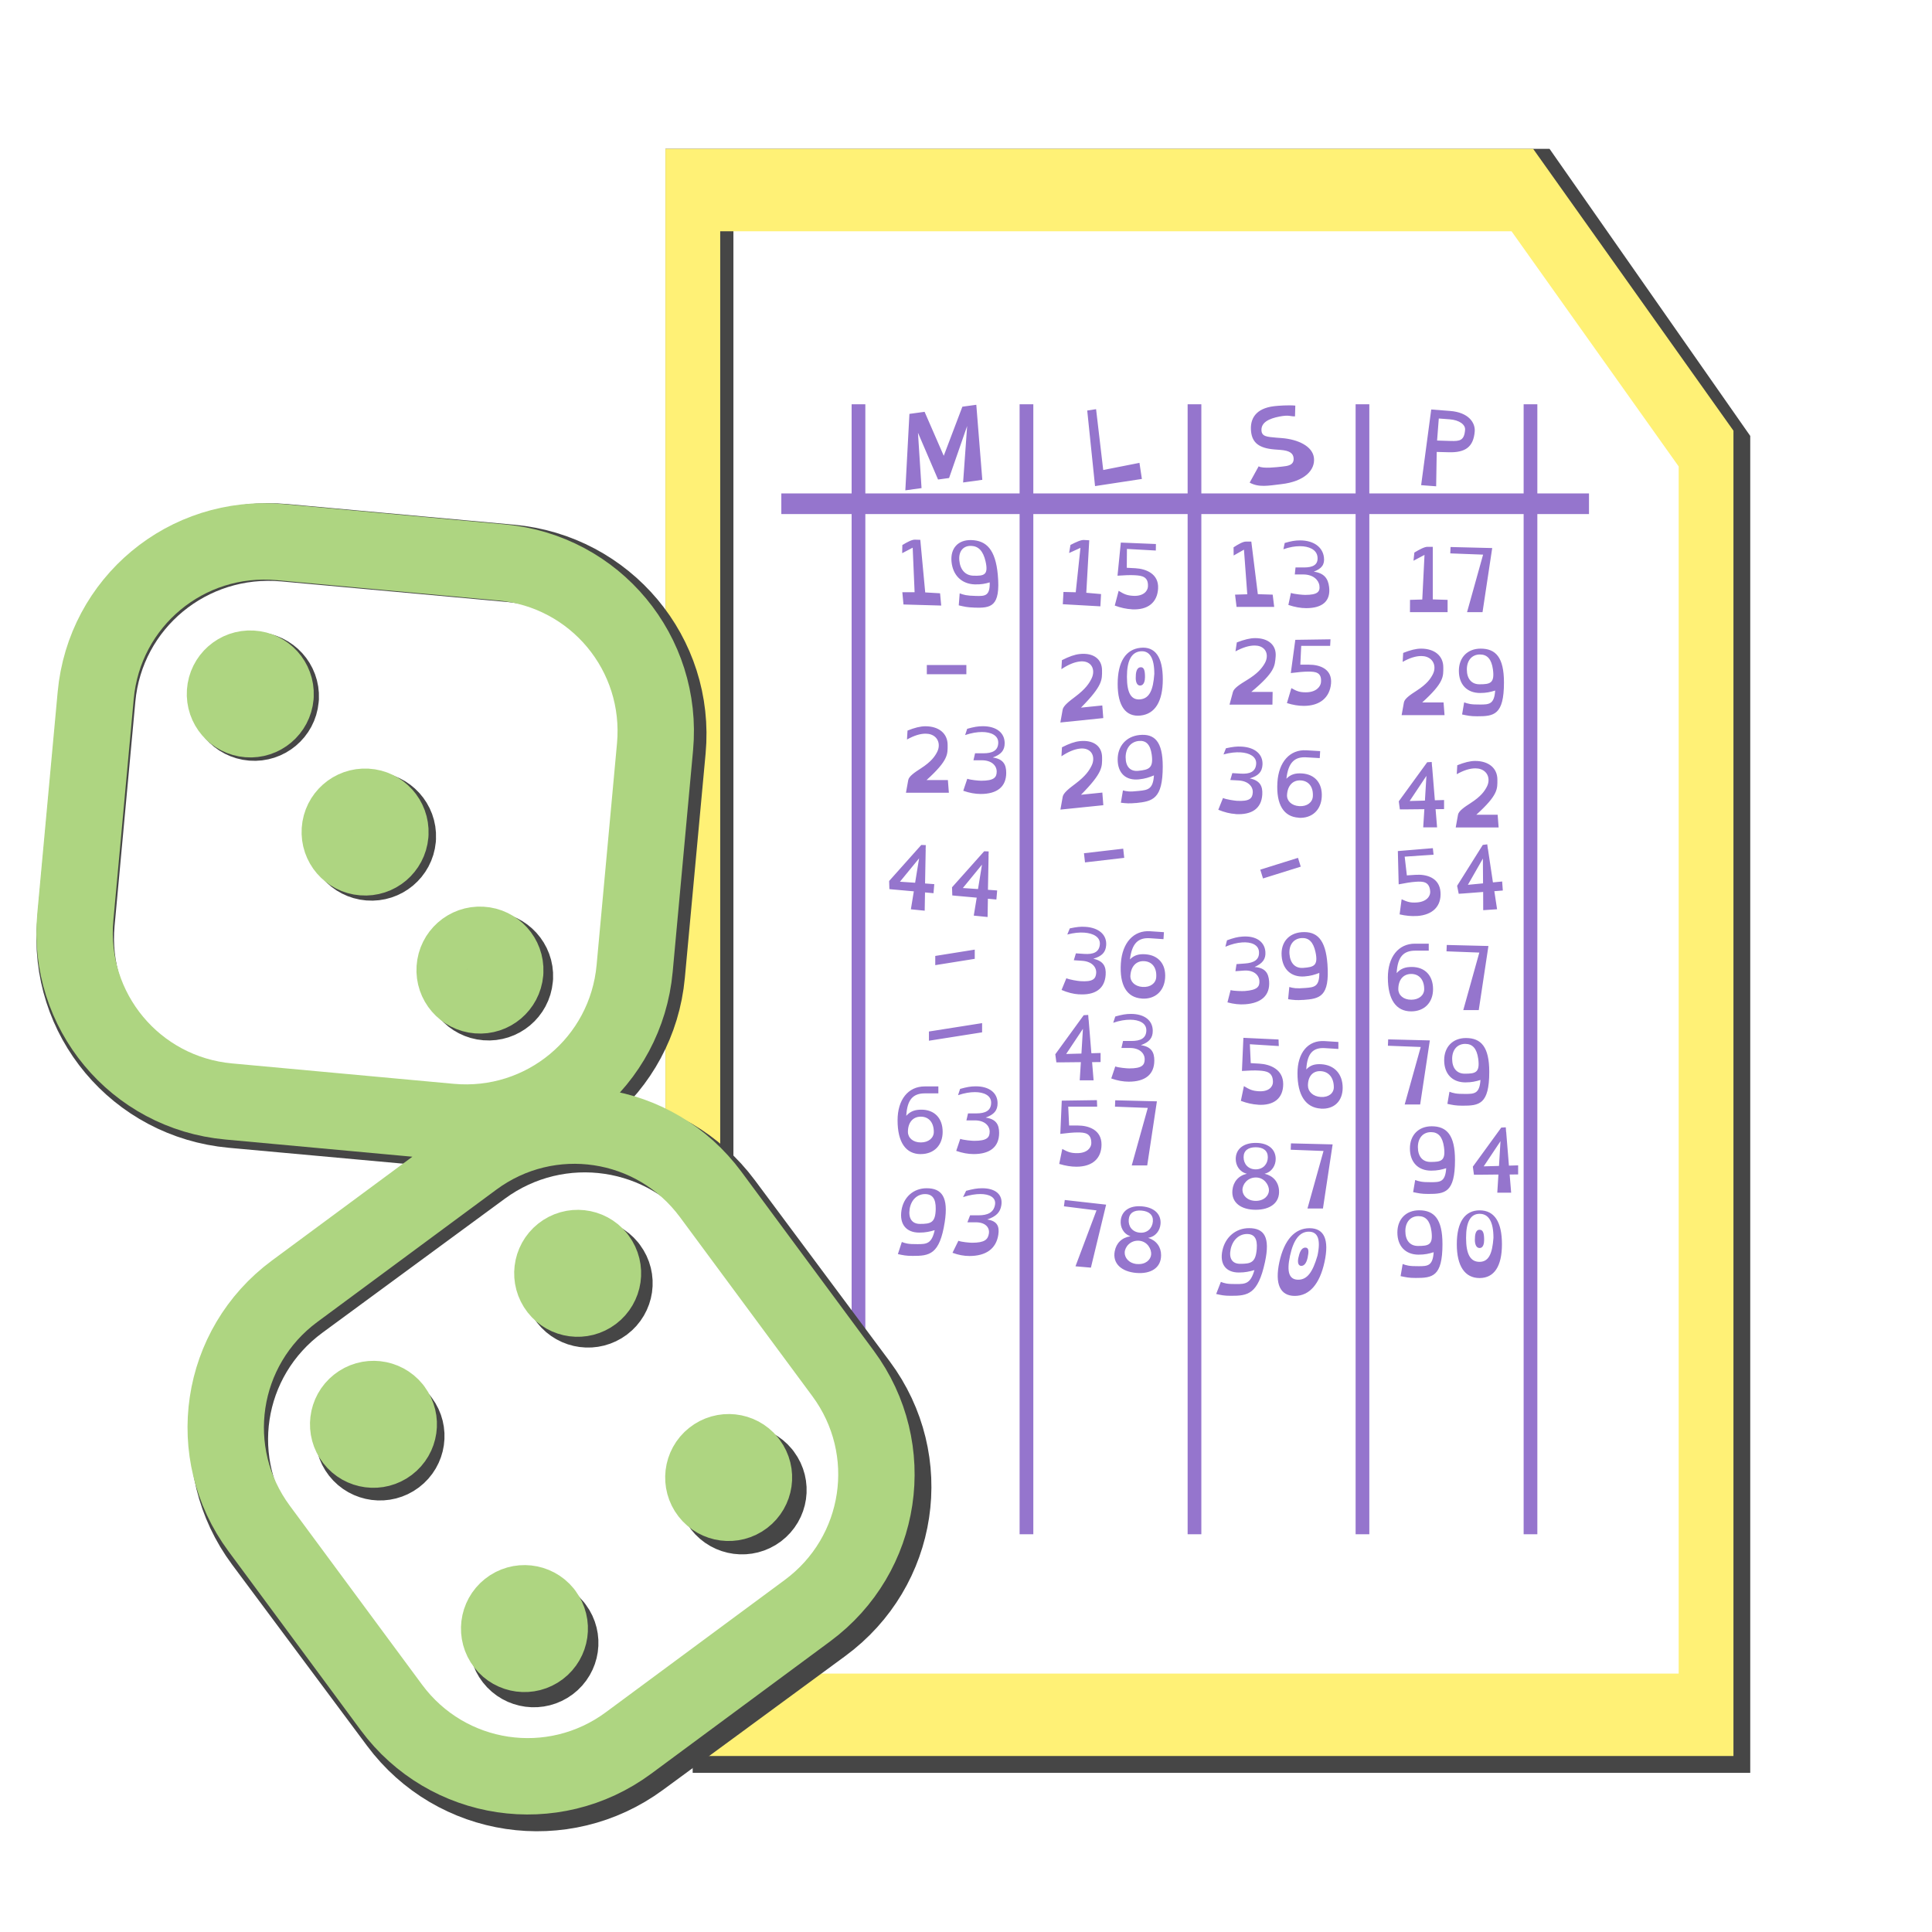
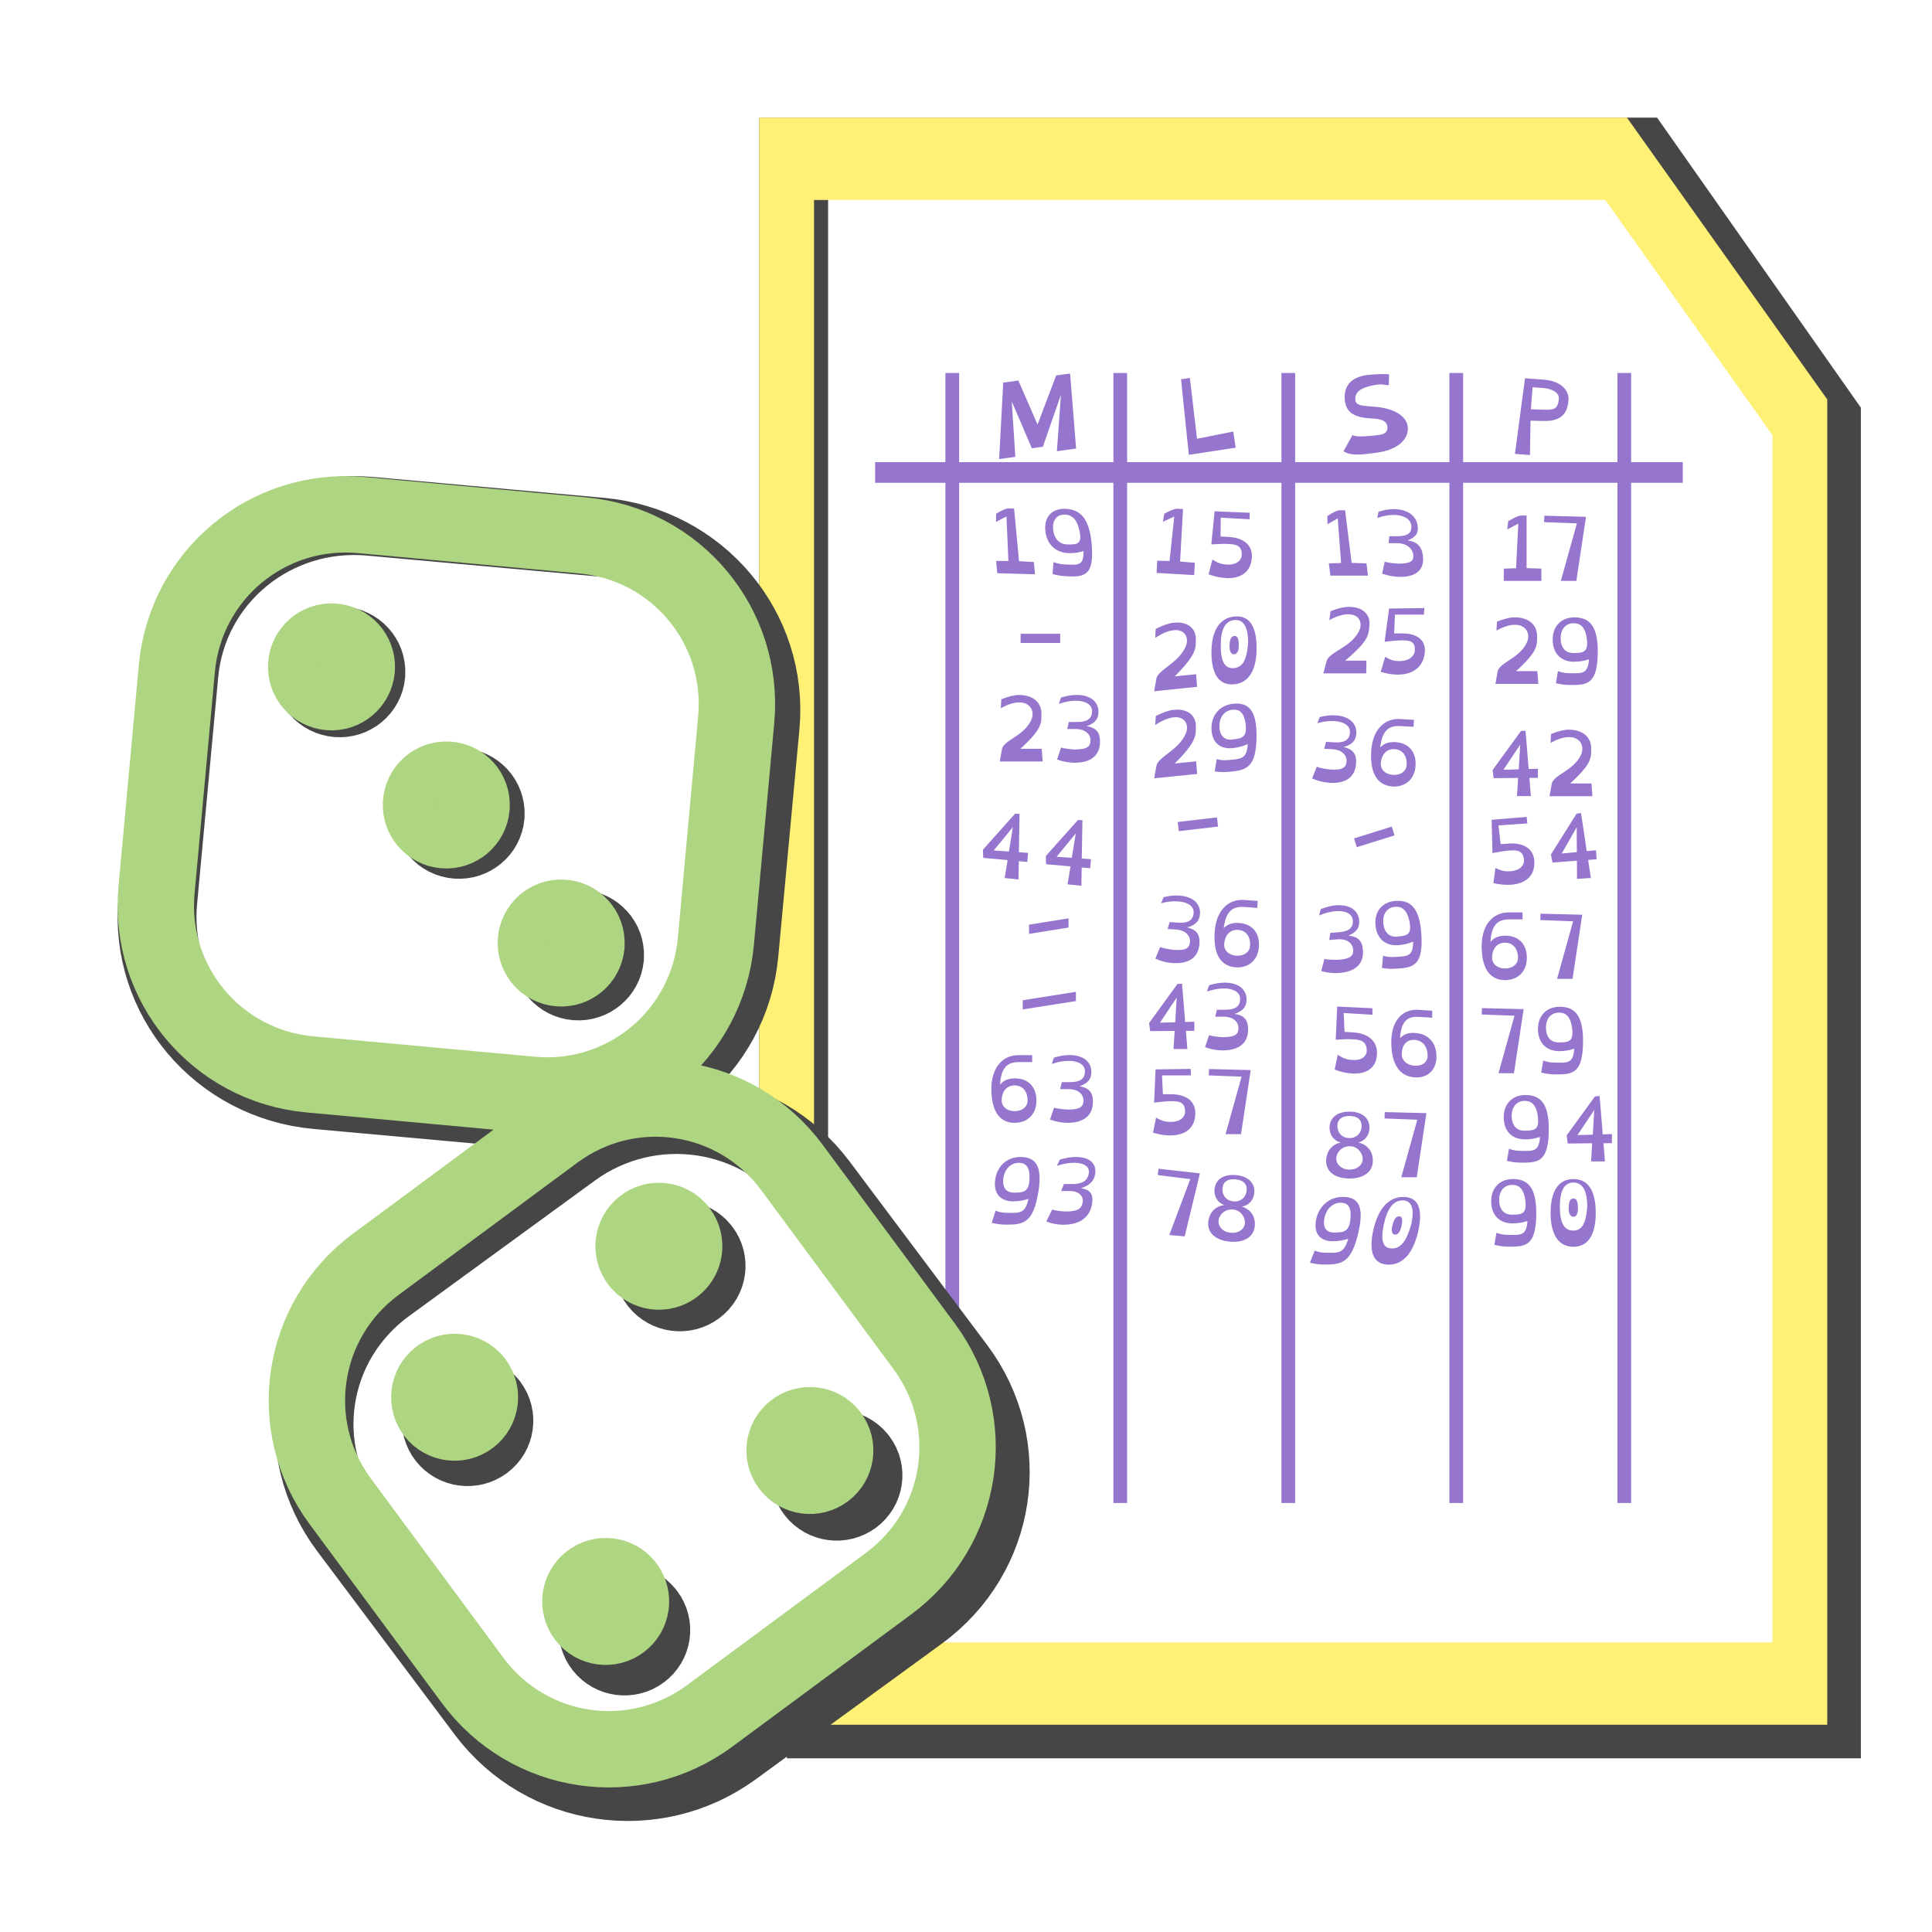
<svg xmlns="http://www.w3.org/2000/svg" width="115" height="115" viewBox="0 0 30.427 30.427" version="1.1" id="svg1" xml:space="preserve">
  <defs id="defs1" />
  <g id="layer5" style="display:inline">
    <rect style="opacity:1;fill:#000000;fill-opacity:0;stroke:none;stroke-width:41.832;stroke-linecap:round;stroke-linejoin:round" id="rect5" width="30.427" height="30.427" x="-1.7763568e-15" y="-1.7763568e-15" />
-     <g id="layer1">
-       <path id="path2" style="display:inline;fill:none;fill-opacity:1;stroke:#464646;stroke-width:1.071;stroke-linecap:butt;stroke-linejoin:miter;stroke-dasharray:none;stroke-opacity:1" d="M 11.015,18.455 V 9.276 2.88 H 24.125 l 2.904,4.154 V 27.385 H 10.909" />
+     <g id="layer1" transform="translate(1.477169,-0.4923794)">
+       <path id="path2" style="display:inline;fill:none;fill-opacity:1;stroke:#464646;stroke-width:1.085;stroke-linecap:butt;stroke-linejoin:miter;stroke-dasharray:none;stroke-opacity:1" d="M 11.022,18.622 V 9.348 2.887 H 24.338 L 27.287,7.084 V 27.642 H 10.915" />
      <path id="path22" style="display:inline;fill:none;fill-opacity:1;stroke:#fff176;stroke-width:1.298;stroke-linecap:butt;stroke-linejoin:miter;stroke-dasharray:none;stroke-opacity:1" d="M 3.207,18.47 V 9.474 3.207 h 19.659 l 4.354,4.071 V 27.22 H 3.048" transform="matrix(0.6645381,0,0,1,8.780045,-0.2135422)" />
      <path id="path23-9-4-79-9-6" style="display:inline;fill:none;fill-opacity:1;stroke:#9575cd;stroke-width:0.325;stroke-linecap:square;stroke-dasharray:none;stroke-opacity:1" d="M 23.059,6.743 23.059,24.214 M 19.077,6.743 19.077,24.214 M 15.096,6.743 15.096,24.214 M 11.114,6.743 11.114,24.214 M 7.133,6.743 7.133,21.779 M 5.467,8.147 24.283,8.147" transform="matrix(0.6645381,0,0,1,8.780045,-0.2135422)" />
      <path id="text54" style="font-size:1.731px;font-family:OpenDyslexic;-inkscape-font-specification:OpenDyslexic;display:inline;fill:#9575cd;fill-opacity:1;stroke-width:0.325;stroke-miterlimit:0" transform="matrix(0.815192,0,0,0.815192,8.780045,-0.2135422)" d="m 16.581,24.951 c 0.319,0 0.516,-0.022 0.516,-0.653 0,-0.483 -0.158,-0.654 -0.45,-0.654 -0.254,0 -0.421,0.17 -0.421,0.429 0,0.265 0.158,0.428 0.41,0.428 0.121,0 0.201,-0.019 0.291,-0.047 -0.017,0.265 -0.116,0.27 -0.291,0.27 -0.183,0.002 -0.235,-0.016 -0.308,-0.042 l -0.04,0.234 c 0.106,0.022 0.159,0.035 0.293,0.035 z m 0.043,-0.618 c -0.154,0 -0.244,-0.107 -0.244,-0.287 0,-0.178 0.102,-0.289 0.253,-0.289 0.14,0 0.223,0.088 0.251,0.289 0.036,0.267 -0.054,0.287 -0.26,0.287 z m 1.189,0.62 c 0.284,0 0.433,-0.228 0.433,-0.654 0,-0.433 -0.147,-0.654 -0.431,-0.654 -0.282,0 -0.441,0.222 -0.441,0.654 0,0.426 0.158,0.654 0.44,0.654 z m 0,-0.313 c -0.175,0 -0.26,-0.144 -0.26,-0.464 0,-0.31 0.087,-0.464 0.261,-0.464 0.177,0 0.268,0.154 0.268,0.464 -0.022,0.31 -0.093,0.464 -0.27,0.464 z m 0.002,-0.267 c 0.071,0 0.087,-0.09 0.087,-0.154 0,-0.121 -0.016,-0.199 -0.087,-0.199 -0.08,0 -0.092,0.1 -0.092,0.199 0,0.064 0.019,0.154 0.092,0.154 z m -4.804,0.923 c 0.319,0 0.521,-0.022 0.657,-0.653 0.105,-0.483 -0.016,-0.654 -0.308,-0.654 -0.254,0 -0.457,0.17 -0.514,0.429 -0.057,0.265 0.065,0.428 0.317,0.428 0.121,0 0.205,-0.019 0.301,-0.047 -0.075,0.265 -0.175,0.27 -0.349,0.27 -0.184,0.002 -0.232,-0.016 -0.299,-0.042 l -0.091,0.234 c 0.101,0.022 0.152,0.035 0.285,0.035 z m 0.177,-0.618 c -0.154,0 -0.221,-0.107 -0.182,-0.287 0.039,-0.178 0.165,-0.289 0.315,-0.289 0.14,0 0.204,0.088 0.188,0.289 -0.021,0.267 -0.116,0.287 -0.322,0.287 z m 1.055,0.62 c 0.284,0 0.482,-0.228 0.575,-0.654 0.094,-0.433 -0.005,-0.654 -0.289,-0.654 -0.282,0 -0.489,0.222 -0.583,0.654 -0.092,0.426 0.016,0.654 0.298,0.654 z m 0.068,-0.313 c -0.175,0 -0.228,-0.144 -0.159,-0.464 0.067,-0.31 0.187,-0.464 0.362,-0.464 0.177,0 0.235,0.154 0.168,0.464 -0.09,0.31 -0.194,0.464 -0.371,0.464 z m 0.06,-0.267 c 0.071,0 0.106,-0.09 0.12,-0.154 0.026,-0.121 0.028,-0.199 -0.043,-0.199 -0.08,0 -0.114,0.1 -0.135,0.199 -0.014,0.064 -0.014,0.154 0.058,0.154 z m -4.571,-1.273 -0.016,0.122 0.629,0.079 -0.406,1.08 0.298,0.026 0.294,-1.217 z m 1.38,1.409 c 0.278,0.024 0.479,-0.094 0.481,-0.338 0.002,-0.161 -0.089,-0.288 -0.25,-0.34 0.148,-0.024 0.228,-0.143 0.239,-0.266 0.016,-0.179 -0.107,-0.32 -0.357,-0.342 -0.25,-0.022 -0.396,0.096 -0.412,0.275 -0.011,0.122 0.047,0.254 0.189,0.303 -0.167,0.024 -0.276,0.132 -0.305,0.291 -0.045,0.241 0.138,0.393 0.415,0.417 z m 0.068,-0.778 c -0.147,-0.013 -0.224,-0.126 -0.212,-0.255 0.011,-0.126 0.103,-0.184 0.25,-0.171 0.145,0.013 0.227,0.086 0.216,0.212 -0.011,0.129 -0.108,0.227 -0.253,0.214 z m -0.051,0.607 c -0.162,-0.014 -0.244,-0.126 -0.239,-0.228 0.006,-0.109 0.114,-0.235 0.277,-0.223 0.164,0.013 0.243,0.165 0.234,0.267 -0.009,0.102 -0.109,0.197 -0.271,0.183 z M 6.864,24.525 c 0.319,0 0.519,-0.022 0.617,-0.653 0.075,-0.483 -0.056,-0.654 -0.349,-0.654 -0.254,0 -0.447,0.17 -0.487,0.429 -0.041,0.265 0.091,0.428 0.344,0.428 0.121,0 0.204,-0.019 0.298,-0.047 -0.058,0.265 -0.158,0.27 -0.333,0.27 -0.184,0.002 -0.233,-0.016 -0.302,-0.042 l -0.076,0.234 c 0.102,0.022 0.154,0.035 0.287,0.035 z m 0.139,-0.618 c -0.154,0 -0.227,-0.107 -0.2,-0.287 0.028,-0.178 0.147,-0.289 0.298,-0.289 0.14,0 0.21,0.088 0.206,0.289 -0.005,0.267 -0.098,0.287 -0.304,0.287 z m 0.956,0.62 c 0.315,0 0.515,-0.137 0.557,-0.409 0.025,-0.161 -0.018,-0.267 -0.214,-0.296 0.172,-0.059 0.252,-0.138 0.273,-0.277 0.031,-0.201 -0.11,-0.327 -0.37,-0.327 -0.1,0 -0.175,0.014 -0.311,0.05 l -0.059,0.121 c 0.135,-0.043 0.243,-0.059 0.336,-0.059 0.171,0 0.303,0.064 0.282,0.203 -0.025,0.159 -0.15,0.208 -0.318,0.208 h -0.164 l -0.052,0.135 h 0.163 c 0.187,0 0.27,0.102 0.252,0.218 -0.018,0.114 -0.081,0.177 -0.325,0.177 -0.045,0 -0.206,-0.014 -0.264,-0.038 l -0.114,0.232 c 0.113,0.042 0.222,0.062 0.328,0.062 z m 8.864,-1.199 c 0.319,0 0.516,-0.022 0.516,-0.653 0,-0.483 -0.158,-0.654 -0.45,-0.654 -0.254,0 -0.421,0.17 -0.421,0.429 0,0.265 0.158,0.428 0.41,0.428 0.121,0 0.201,-0.019 0.291,-0.047 -0.017,0.265 -0.116,0.27 -0.291,0.27 -0.183,0.002 -0.235,-0.016 -0.308,-0.042 l -0.04,0.234 c 0.106,0.022 0.159,0.035 0.293,0.035 z m 0.043,-0.618 c -0.154,0 -0.244,-0.107 -0.244,-0.287 0,-0.178 0.102,-0.289 0.253,-0.289 0.14,0 0.223,0.088 0.251,0.289 0.036,0.267 -0.054,0.287 -0.26,0.287 z m 1.693,0.066 -0.178,0.005 -0.052,-0.639 0.002,-0.004 -0.004,-0.002 -0.007,-0.095 -0.087,0.005 -0.549,0.755 0.021,0.156 h 0.078 l 0.002,0.002 0.002,-0.002 0.391,-0.004 -0.022,0.351 h 0.268 l -0.029,-0.351 0.164,-0.002 z m -0.665,0.019 0.324,-0.486 -0.029,0.478 z m -4.405,0.839 c 0.279,0 0.469,-0.135 0.45,-0.379 -0.012,-0.161 -0.114,-0.279 -0.279,-0.317 0.145,-0.036 0.215,-0.163 0.215,-0.286 0,-0.18 -0.135,-0.31 -0.386,-0.31 -0.251,0 -0.386,0.13 -0.386,0.31 0,0.123 0.069,0.249 0.215,0.286 -0.164,0.038 -0.263,0.156 -0.279,0.317 -0.024,0.244 0.171,0.379 0.45,0.379 z m 0,-0.781 c -0.147,0 -0.234,-0.106 -0.234,-0.235 0,-0.126 0.087,-0.192 0.234,-0.192 0.145,0 0.234,0.066 0.234,0.192 0,0.13 -0.088,0.235 -0.234,0.235 z m 0.002,0.609 c -0.163,0 -0.254,-0.104 -0.258,-0.206 -0.004,-0.109 0.093,-0.244 0.256,-0.246 0.164,-0.002 0.256,0.144 0.256,0.246 0,0.102 -0.092,0.206 -0.254,0.206 z m 0.679,-1.111 -0.005,0.123 0.634,0.024 -0.31,1.111 h 0.299 l 0.187,-1.238 z m -4.145,0.451 c 0.308,0 0.485,-0.158 0.485,-0.429 0,-0.284 -0.251,-0.367 -0.459,-0.367 H 9.884 l -0.017,-0.364 h 0.559 l -0.005,-0.126 -0.679,0.01 -0.028,0.642 c 0.137,-0.017 0.244,-0.028 0.334,-0.028 0.137,0 0.265,0.01 0.265,0.206 0,0.087 -0.078,0.194 -0.274,0.194 -0.121,0 -0.177,-0.021 -0.287,-0.081 l -0.059,0.289 c 0.118,0.036 0.227,0.054 0.332,0.054 z m 0.75,-1.283 -0.005,0.123 0.634,0.024 -0.31,1.111 h 0.299 l 0.187,-1.238 z m -3.756,1.039 c 0.254,0 0.422,-0.17 0.422,-0.429 0,-0.265 -0.158,-0.429 -0.412,-0.429 -0.119,0 -0.211,0.028 -0.291,0.119 0.017,-0.319 0.135,-0.434 0.36,-0.434 h 0.26 V 21.251 H 7.093 c -0.319,0 -0.523,0.256 -0.523,0.654 0,0.426 0.159,0.654 0.45,0.654 z m 0,-0.225 c -0.152,0 -0.249,-0.09 -0.249,-0.204 0,-0.182 0.097,-0.294 0.249,-0.294 0.154,0 0.251,0.113 0.251,0.294 0,0.114 -0.097,0.204 -0.251,0.204 z m 1.02,0.225 c 0.315,0 0.493,-0.137 0.493,-0.409 0,-0.161 -0.059,-0.267 -0.26,-0.296 0.163,-0.059 0.23,-0.138 0.23,-0.277 0,-0.201 -0.161,-0.327 -0.421,-0.327 -0.1,0 -0.173,0.014 -0.303,0.05 l -0.04,0.121 c 0.128,-0.043 0.234,-0.059 0.327,-0.059 0.171,0 0.313,0.064 0.313,0.203 0,0.159 -0.118,0.208 -0.286,0.208 H 7.931 l -0.031,0.135 h 0.163 c 0.187,0 0.286,0.102 0.286,0.218 0,0.114 -0.054,0.177 -0.298,0.177 -0.045,0 -0.208,-0.014 -0.27,-0.038 l -0.078,0.232 c 0.119,0.042 0.232,0.062 0.338,0.062 z m 8.009,-2.216 -0.005,0.123 0.634,0.024 -0.31,1.111 h 0.299 l 0.187,-1.238 z m 1.437,1.281 c 0.319,0 0.516,-0.022 0.516,-0.653 0,-0.483 -0.158,-0.654 -0.45,-0.654 -0.254,0 -0.421,0.17 -0.421,0.429 0,0.265 0.158,0.428 0.41,0.428 0.121,0 0.201,-0.019 0.291,-0.047 -0.017,0.265 -0.116,0.27 -0.291,0.27 -0.183,0.002 -0.235,-0.016 -0.308,-0.042 l -0.04,0.234 c 0.106,0.022 0.159,0.035 0.293,0.035 z m 0.043,-0.618 c -0.154,0 -0.244,-0.107 -0.244,-0.287 0,-0.178 0.102,-0.289 0.253,-0.289 0.14,0 0.223,0.088 0.251,0.289 0.036,0.267 -0.054,0.287 -0.26,0.287 z m -3.993,0.6 c 0.308,0.019 0.485,-0.128 0.485,-0.399 0,-0.284 -0.251,-0.383 -0.459,-0.395 l -0.168,-0.01 -0.017,-0.365 0.559,0.035 -0.005,-0.127 -0.679,-0.032 -0.028,0.64 c 0.137,-0.009 0.244,-0.013 0.334,-0.007 0.137,0.009 0.265,0.027 0.265,0.222 0,0.087 -0.078,0.189 -0.274,0.177 -0.121,-0.007 -0.177,-0.032 -0.287,-0.099 l -0.059,0.285 c 0.118,0.044 0.227,0.068 0.332,0.074 z m 1.212,0.075 c 0.254,0.016 0.422,-0.143 0.422,-0.403 0,-0.265 -0.158,-0.439 -0.412,-0.455 -0.119,-0.007 -0.211,0.015 -0.291,0.101 0.017,-0.317 0.135,-0.426 0.36,-0.412 l 0.26,0.016 v -0.135 l -0.267,-0.017 c -0.319,-0.02 -0.523,0.224 -0.523,0.622 0,0.426 0.159,0.664 0.45,0.682 z m 0,-0.225 c -0.152,-0.009 -0.249,-0.105 -0.249,-0.22 0,-0.182 0.097,-0.288 0.249,-0.279 0.154,0.009 0.251,0.128 0.251,0.31 0,0.114 -0.097,0.198 -0.251,0.189 z m -4.255,-0.85 -0.178,0.005 -0.052,-0.639 0.002,-0.004 -0.004,-0.002 -0.007,-0.095 -0.087,0.005 -0.549,0.755 0.021,0.156 h 0.078 l 0.002,0.002 0.002,-0.002 0.391,-0.004 -0.022,0.351 h 0.268 l -0.029,-0.351 0.164,-0.002 z m -0.665,0.019 0.324,-0.486 -0.029,0.478 z m 1.21,0.535 c 0.315,0 0.493,-0.137 0.493,-0.409 0,-0.161 -0.059,-0.267 -0.26,-0.296 0.163,-0.059 0.23,-0.138 0.23,-0.277 0,-0.201 -0.161,-0.327 -0.421,-0.327 -0.1,0 -0.173,0.014 -0.303,0.05 l -0.04,0.121 c 0.128,-0.043 0.234,-0.059 0.327,-0.059 0.171,0 0.313,0.064 0.313,0.203 0,0.159 -0.118,0.208 -0.286,0.208 h -0.164 l -0.031,0.135 h 0.163 c 0.187,0 0.286,0.102 0.286,0.218 0,0.114 -0.054,0.177 -0.298,0.177 -0.045,0 -0.208,-0.014 -0.27,-0.038 l -0.078,0.232 c 0.119,0.042 0.232,0.062 0.338,0.062 z M 7.176,20.19 v 0.178 L 8.203,20.206 V 20.028 Z m 9.317,-0.389 c 0.254,0 0.422,-0.17 0.422,-0.429 0,-0.265 -0.158,-0.429 -0.412,-0.429 -0.119,0 -0.211,0.028 -0.291,0.119 0.017,-0.319 0.135,-0.434 0.36,-0.434 h 0.26 v -0.135 h -0.267 c -0.319,0 -0.523,0.256 -0.523,0.654 0,0.426 0.159,0.654 0.45,0.654 z m 0,-0.225 c -0.152,0 -0.249,-0.09 -0.249,-0.204 0,-0.182 0.097,-0.294 0.249,-0.294 0.154,0 0.251,0.113 0.251,0.294 0,0.114 -0.097,0.204 -0.251,0.204 z m 0.687,-1.058 -0.005,0.123 0.634,0.024 -0.31,1.111 h 0.299 l 0.187,-1.238 z m -3.894,1.146 c 0.314,-0.023 0.482,-0.173 0.462,-0.444 -0.012,-0.161 -0.078,-0.262 -0.281,-0.276 0.158,-0.071 0.219,-0.155 0.209,-0.293 -0.015,-0.2 -0.185,-0.314 -0.444,-0.295 -0.1,0.007 -0.172,0.027 -0.298,0.072 l -0.031,0.124 c 0.125,-0.053 0.229,-0.076 0.322,-0.083 0.171,-0.013 0.317,0.041 0.327,0.179 0.012,0.159 -0.102,0.216 -0.27,0.228 l -0.164,0.012 -0.021,0.137 0.162,-0.012 c 0.186,-0.014 0.292,0.081 0.301,0.197 0.008,0.114 -0.041,0.18 -0.284,0.198 -0.045,0.003 -0.208,0.001 -0.272,-0.018 l -0.061,0.237 c 0.122,0.033 0.236,0.045 0.341,0.037 z m 1.122,-0.084 c 0.318,-0.023 0.513,-0.06 0.467,-0.689 -0.035,-0.482 -0.205,-0.641 -0.497,-0.62 -0.254,0.019 -0.407,0.2 -0.388,0.459 0.019,0.264 0.189,0.415 0.441,0.396 0.121,-0.009 0.199,-0.034 0.287,-0.068 0.002,0.265 -0.096,0.278 -0.27,0.291 -0.183,0.015 -0.236,0.002 -0.31,-0.019 l -0.023,0.236 c 0.107,0.015 0.161,0.023 0.294,0.013 z m -0.002,-0.619 c -0.154,0.011 -0.251,-0.089 -0.265,-0.269 -0.013,-0.178 0.081,-0.296 0.231,-0.307 0.14,-0.01 0.229,0.072 0.272,0.27 0.056,0.263 -0.032,0.291 -0.238,0.306 z m -4.336,0.51 c 0.314,0.021 0.501,-0.103 0.52,-0.374 0.011,-0.161 -0.041,-0.27 -0.239,-0.313 0.166,-0.048 0.239,-0.123 0.249,-0.261 0.014,-0.2 -0.138,-0.337 -0.397,-0.355 -0.1,-0.007 -0.174,0.002 -0.306,0.03 l -0.048,0.118 c 0.131,-0.034 0.237,-0.043 0.33,-0.036 0.171,0.012 0.308,0.085 0.299,0.223 -0.011,0.159 -0.132,0.199 -0.299,0.188 l -0.164,-0.011 -0.04,0.133 0.162,0.011 c 0.187,0.013 0.278,0.121 0.27,0.237 -0.008,0.114 -0.066,0.173 -0.309,0.156 -0.045,-0.003 -0.206,-0.028 -0.267,-0.056 l -0.093,0.226 c 0.116,0.05 0.227,0.078 0.333,0.085 z m 1.218,0.083 c 0.254,0.017 0.433,-0.141 0.451,-0.4 0.018,-0.264 -0.128,-0.439 -0.382,-0.456 -0.119,-0.008 -0.213,0.013 -0.298,0.099 0.039,-0.317 0.164,-0.424 0.389,-0.409 l 0.259,0.018 0.009,-0.135 -0.266,-0.018 c -0.318,-0.022 -0.539,0.22 -0.566,0.617 -0.029,0.425 0.114,0.664 0.405,0.683 z m 0.015,-0.225 c -0.152,-0.01 -0.243,-0.107 -0.235,-0.221 0.012,-0.181 0.117,-0.287 0.269,-0.277 0.154,0.01 0.243,0.129 0.23,0.311 -0.008,0.114 -0.111,0.197 -0.264,0.187 z M 7.298,18.73 v 0.178 L 8.061,18.786 v -0.178 z m 9.306,-0.771 c 0.307,-0.021 0.473,-0.19 0.455,-0.461 -0.019,-0.283 -0.275,-0.349 -0.482,-0.335 l -0.168,0.011 -0.042,-0.362 0.558,-0.038 -0.014,-0.126 -0.676,0.056 0.016,0.643 c 0.135,-0.027 0.242,-0.044 0.331,-0.05 0.136,-0.009 0.265,-0.007 0.278,0.188 0.006,0.086 -0.065,0.199 -0.26,0.212 -0.121,0.008 -0.178,-0.009 -0.292,-0.062 l -0.039,0.292 c 0.12,0.028 0.23,0.038 0.335,0.031 z m 1.646,-0.667 -0.178,0.017 -0.095,-0.634 0.002,-0.004 -0.004,-0.002 -0.013,-0.095 -0.086,0.011 -0.496,0.79 0.031,0.154 0.078,-0.005 0.002,0.002 0.002,-0.002 0.39,-0.03 0.001,0.352 0.268,-0.018 -0.053,-0.349 0.164,-0.013 z m -0.662,0.064 0.29,-0.507 0.003,0.479 z m -4.011,-0.293 0.053,0.17 0.729,-0.228 -0.053,-0.17 z m -3.406,-0.317 0.02,0.177 0.758,-0.088 -0.02,-0.177 z m -2.892,0.597 -0.178,-0.013 0.012,-0.641 0.002,-0.003 -0.003,-0.002 0.003,-0.095 -0.087,-0.003 -0.621,0.696 0.005,0.157 0.078,0.008 0.002,0.002 0.002,-0.002 0.39,0.035 -0.057,0.347 0.267,0.027 0.006,-0.353 0.164,0.015 z m -0.663,-0.047 0.37,-0.452 -0.077,0.472 z m 1.878,0.169 -0.178,-0.013 0.012,-0.641 0.002,-0.003 -0.003,-0.002 0.003,-0.095 -0.087,-0.003 -0.621,0.696 0.005,0.157 0.078,0.008 0.002,0.002 0.002,-0.002 0.39,0.035 -0.057,0.347 0.267,0.027 0.006,-0.353 0.164,0.015 z m -0.663,-0.047 0.37,-0.452 -0.077,0.472 z m 9.297,-1.7 -0.178,0.005 -0.052,-0.639 0.002,-0.004 -0.004,-0.002 -0.007,-0.095 -0.087,0.005 -0.549,0.755 0.021,0.156 h 0.078 l 0.002,0.002 0.002,-0.002 0.391,-0.004 -0.022,0.351 h 0.268 l -0.029,-0.351 0.164,-0.002 z m -0.665,0.019 0.324,-0.486 -0.029,0.478 z m 0.89,0.511 h 0.829 l -0.019,-0.246 h -0.412 c 0.426,-0.386 0.407,-0.5 0.407,-0.679 0,-0.22 -0.168,-0.36 -0.429,-0.36 -0.099,0 -0.208,0.028 -0.346,0.083 l -0.01,0.173 c 0.135,-0.076 0.253,-0.113 0.36,-0.113 0.152,0 0.254,0.093 0.254,0.227 0,0.042 -0.01,0.083 -0.031,0.125 -0.045,0.087 -0.111,0.187 -0.317,0.32 -0.118,0.076 -0.23,0.152 -0.242,0.225 z m -4.253,-0.258 c 0.315,0.018 0.5,-0.108 0.516,-0.379 0.009,-0.161 -0.043,-0.27 -0.242,-0.311 0.166,-0.049 0.238,-0.125 0.246,-0.263 0.012,-0.2 -0.142,-0.336 -0.401,-0.351 -0.1,-0.006 -0.174,0.004 -0.305,0.032 l -0.047,0.119 c 0.13,-0.036 0.237,-0.045 0.33,-0.04 0.171,0.01 0.309,0.082 0.301,0.22 -0.009,0.159 -0.13,0.201 -0.297,0.191 l -0.164,-0.01 -0.039,0.133 0.162,0.009 c 0.187,0.011 0.279,0.119 0.272,0.234 -0.007,0.114 -0.064,0.173 -0.308,0.159 -0.045,-0.003 -0.207,-0.026 -0.267,-0.054 l -0.091,0.227 c 0.117,0.048 0.228,0.076 0.333,0.082 z m 1.218,0.071 c 0.254,0.015 0.432,-0.145 0.447,-0.404 0.015,-0.264 -0.132,-0.438 -0.386,-0.453 -0.119,-0.007 -0.212,0.015 -0.297,0.102 0.036,-0.317 0.16,-0.426 0.385,-0.413 l 0.259,0.015 0.008,-0.135 -0.266,-0.016 c -0.318,-0.019 -0.537,0.225 -0.56,0.623 -0.025,0.425 0.121,0.662 0.411,0.679 z m 0.013,-0.225 c -0.152,-0.009 -0.244,-0.104 -0.237,-0.218 0.011,-0.181 0.114,-0.288 0.266,-0.279 0.154,0.009 0.244,0.127 0.233,0.308 -0.007,0.114 -0.109,0.198 -0.262,0.189 z m -4.615,0.067 0.829,-0.085 -0.019,-0.244 -0.412,0.042 c 0.426,-0.43 0.407,-0.542 0.407,-0.72 0,-0.22 -0.168,-0.343 -0.429,-0.316 -0.099,0.01 -0.208,0.049 -0.346,0.119 l -0.01,0.174 c 0.135,-0.09 0.253,-0.138 0.36,-0.149 0.152,-0.016 0.254,0.067 0.254,0.201 0,0.042 -0.01,0.084 -0.031,0.128 -0.045,0.091 -0.111,0.198 -0.317,0.353 -0.118,0.088 -0.23,0.176 -0.242,0.25 z m 1.461,-0.127 c 0.319,-0.033 0.516,-0.075 0.516,-0.706 0,-0.483 -0.158,-0.638 -0.45,-0.608 -0.254,0.026 -0.421,0.213 -0.421,0.472 0,0.265 0.158,0.411 0.41,0.385 0.121,-0.012 0.201,-0.04 0.291,-0.077 -0.017,0.267 -0.116,0.282 -0.291,0.3 -0.183,0.021 -0.235,0.009 -0.308,-0.01 l -0.04,0.238 c 0.106,0.012 0.159,0.018 0.293,0.005 z m 0.043,-0.622 c -0.154,0.016 -0.244,-0.082 -0.244,-0.262 0,-0.178 0.102,-0.3 0.253,-0.315 0.14,-0.014 0.223,0.065 0.251,0.263 0.036,0.263 -0.054,0.293 -0.26,0.314 z m 5.088,-1.076 h 0.829 l -0.019,-0.246 h -0.412 c 0.426,-0.386 0.407,-0.5 0.407,-0.679 0,-0.22 -0.168,-0.36 -0.429,-0.36 -0.099,0 -0.208,0.028 -0.346,0.083 l -0.01,0.173 c 0.135,-0.076 0.253,-0.113 0.36,-0.113 0.152,0 0.254,0.093 0.254,0.227 0,0.042 -0.01,0.083 -0.031,0.125 -0.045,0.087 -0.111,0.187 -0.317,0.32 -0.118,0.076 -0.23,0.152 -0.242,0.225 z m 1.461,0.022 c 0.319,0 0.516,-0.022 0.516,-0.653 0,-0.483 -0.158,-0.654 -0.45,-0.654 -0.254,0 -0.421,0.17 -0.421,0.429 0,0.265 0.158,0.428 0.41,0.428 0.121,0 0.201,-0.019 0.291,-0.047 -0.017,0.265 -0.116,0.27 -0.291,0.27 -0.183,0.002 -0.235,-0.016 -0.308,-0.042 l -0.04,0.234 c 0.106,0.022 0.159,0.035 0.293,0.035 z m 0.043,-0.618 c -0.154,0 -0.244,-0.107 -0.244,-0.287 0,-0.178 0.102,-0.289 0.253,-0.289 0.14,0 0.223,0.088 0.251,0.289 0.036,0.267 -0.054,0.287 -0.26,0.287 z m -4.829,0.393 h 0.829 l 0.004,-0.246 h -0.412 c 0.462,-0.386 0.453,-0.5 0.47,-0.679 0.02,-0.22 -0.134,-0.36 -0.396,-0.36 -0.099,0 -0.21,0.028 -0.354,0.083 l -0.026,0.173 c 0.142,-0.076 0.263,-0.113 0.371,-0.113 0.152,0 0.246,0.093 0.233,0.227 -0.004,0.042 -0.018,0.083 -0.043,0.125 -0.053,0.087 -0.128,0.187 -0.347,0.32 -0.125,0.076 -0.244,0.152 -0.263,0.225 z m 1.436,0.024 c 0.308,0 0.499,-0.158 0.525,-0.429 0.026,-0.284 -0.217,-0.367 -0.425,-0.367 h -0.168 l 0.017,-0.364 h 0.559 l 0.007,-0.126 -0.68,0.01 -0.087,0.642 c 0.138,-0.017 0.247,-0.028 0.337,-0.028 0.137,0 0.264,0.01 0.246,0.206 -0.008,0.087 -0.096,0.194 -0.292,0.194 -0.121,0 -0.175,-0.021 -0.28,-0.081 l -0.086,0.289 c 0.114,0.036 0.222,0.054 0.327,0.054 z m -4.704,0.321 0.829,-0.085 -0.019,-0.244 -0.412,0.042 c 0.426,-0.43 0.407,-0.542 0.407,-0.72 0,-0.22 -0.168,-0.343 -0.429,-0.316 -0.099,0.01 -0.208,0.049 -0.346,0.119 l -0.01,0.174 c 0.135,-0.09 0.253,-0.138 0.36,-0.149 0.152,-0.016 0.254,0.067 0.254,0.201 0,0.042 -0.01,0.084 -0.031,0.128 -0.045,0.091 -0.111,0.198 -0.317,0.353 -0.118,0.088 -0.23,0.176 -0.242,0.25 z m 1.546,-0.134 c 0.284,-0.029 0.433,-0.273 0.433,-0.699 0,-0.433 -0.147,-0.639 -0.431,-0.61 -0.282,0.029 -0.441,0.267 -0.441,0.7 0,0.426 0.158,0.638 0.44,0.609 z m 0,-0.313 c -0.175,0.018 -0.26,-0.117 -0.26,-0.437 0,-0.31 0.087,-0.473 0.261,-0.491 0.177,-0.018 0.268,0.127 0.268,0.436 -0.022,0.312 -0.093,0.473 -0.27,0.492 z m 0.002,-0.267 c 0.071,-0.007 0.087,-0.099 0.087,-0.163 0,-0.121 -0.016,-0.197 -0.087,-0.19 -0.08,0.008 -0.092,0.11 -0.092,0.208 0,0.064 0.019,0.152 0.092,0.145 z M 6.732,15.577 H 7.561 L 7.542,15.332 H 7.13 c 0.426,-0.386 0.407,-0.5 0.407,-0.679 0,-0.22 -0.168,-0.36 -0.429,-0.36 -0.099,0 -0.208,0.028 -0.346,0.083 l -0.01,0.173 c 0.135,-0.076 0.253,-0.113 0.36,-0.113 0.152,0 0.254,0.093 0.254,0.227 0,0.042 -0.01,0.083 -0.031,0.125 -0.045,0.087 -0.111,0.187 -0.317,0.32 -0.118,0.076 -0.23,0.152 -0.242,0.225 z m 1.444,0.024 c 0.315,0 0.493,-0.137 0.493,-0.409 0,-0.161 -0.059,-0.267 -0.26,-0.296 0.163,-0.059 0.23,-0.138 0.23,-0.277 0,-0.201 -0.161,-0.327 -0.421,-0.327 -0.1,0 -0.173,0.014 -0.303,0.05 l -0.04,0.121 c 0.128,-0.043 0.234,-0.059 0.327,-0.059 0.171,0 0.313,0.064 0.313,0.203 0,0.159 -0.118,0.208 -0.286,0.208 H 8.067 l -0.031,0.135 h 0.163 c 0.187,0 0.286,0.102 0.286,0.218 0,0.114 -0.054,0.177 -0.298,0.177 -0.045,0 -0.208,-0.014 -0.27,-0.038 l -0.078,0.232 c 0.119,0.042 0.232,0.062 0.338,0.062 z M 7.135,13.11 v 0.178 H 7.899 v -0.178 z m 9.334,-1.022 h 0.727 v -0.237 l -0.286,-0.009 V 10.826 H 16.807 c -0.057,0 -0.152,0.05 -0.253,0.111 l -0.017,0.158 0.213,-0.113 -0.043,0.862 -0.237,0.007 z m 0.784,-1.258 -0.005,0.123 0.634,0.024 -0.31,1.111 h 0.299 l 0.187,-1.238 z m -4.134,1.157 h 0.727 l -0.029,-0.237 -0.287,-0.009 -0.126,-1.016 h -0.104 c -0.057,0 -0.146,0.05 -0.239,0.111 l 0.002,0.158 0.199,-0.113 0.064,0.862 -0.236,0.007 z m 1.345,0.024 c 0.315,0 0.476,-0.137 0.443,-0.409 -0.02,-0.161 -0.092,-0.267 -0.296,-0.296 0.155,-0.059 0.213,-0.138 0.196,-0.277 -0.025,-0.201 -0.202,-0.327 -0.461,-0.327 -0.1,0 -0.171,0.014 -0.297,0.05 l -0.025,0.121 c 0.123,-0.043 0.226,-0.059 0.32,-0.059 0.171,0 0.321,0.064 0.338,0.203 0.02,0.159 -0.092,0.208 -0.26,0.208 h -0.164 l -0.014,0.135 h 0.163 c 0.187,0 0.298,0.102 0.313,0.218 0.014,0.114 -0.032,0.177 -0.276,0.177 -0.045,0 -0.209,-0.014 -0.275,-0.038 l -0.049,0.232 c 0.125,0.042 0.24,0.062 0.345,0.062 z m -4.702,-0.076 0.726,0.041 0.013,-0.237 -0.285,-0.025 0.057,-1.014 -0.104,-0.006 c -0.057,-0.003 -0.155,0.042 -0.259,0.096 l -0.026,0.156 0.219,-0.1 -0.091,0.858 -0.237,-0.006 z m 1.333,0.099 c 0.308,0.017 0.493,-0.13 0.508,-0.402 0.016,-0.283 -0.23,-0.38 -0.437,-0.392 l -0.168,-0.009 0.003,-0.364 0.558,0.031 0.002,-0.126 -0.678,-0.028 -0.064,0.64 c 0.138,-0.01 0.245,-0.014 0.335,-0.009 0.137,0.008 0.264,0.025 0.253,0.22 -0.005,0.086 -0.089,0.189 -0.284,0.178 -0.121,-0.007 -0.175,-0.031 -0.282,-0.097 l -0.075,0.285 c 0.115,0.043 0.223,0.066 0.329,0.072 z m -4.411,-0.094 0.729,0.021 -0.022,-0.237 -0.287,-0.017 -0.095,-1.016 -0.104,-0.003 c -0.057,-0.002 -0.148,0.046 -0.243,0.104 l -0.003,0.157 0.203,-0.106 0.037,0.86 -0.237,2.01e-4 z m 1.365,0.061 c 0.319,0.009 0.515,-0.008 0.457,-0.638 -0.045,-0.483 -0.219,-0.659 -0.512,-0.667 -0.255,-0.007 -0.406,0.158 -0.382,0.417 0.025,0.265 0.198,0.432 0.451,0.439 0.122,0.003 0.2,-0.013 0.287,-0.039 0.007,0.264 -0.091,0.267 -0.267,0.262 -0.184,-0.004 -0.238,-0.022 -0.313,-0.05 l -0.018,0.232 c 0.108,0.025 0.163,0.039 0.297,0.043 z m -0.014,-0.617 c -0.155,-0.004 -0.255,-0.114 -0.272,-0.294 -0.017,-0.178 0.076,-0.286 0.227,-0.282 0.141,0.004 0.232,0.095 0.279,0.296 0.061,0.267 -0.027,0.286 -0.234,0.28 z m 2.35,-1.731 0.905,-0.138 -0.047,-0.311 -0.7,0.138 -0.138,-1.175 -0.171,0.026 z m 6.3,-0.018 0.29,0.022 0.011,-0.664 0.232,0.006 c 0.322,0.009 0.478,-0.102 0.502,-0.402 0.013,-0.169 -0.119,-0.369 -0.478,-0.396 l -0.362,-0.028 z m 0.308,-0.862 0.033,-0.426 0.211,0.016 c 0.185,0.014 0.305,0.102 0.297,0.202 -0.016,0.211 -0.104,0.221 -0.277,0.216 z m -2.739,-0.675 c -0.127,-0.013 -0.334,0.002 -0.408,0.011 -0.358,0.042 -0.475,0.245 -0.446,0.496 0.025,0.215 0.159,0.316 0.451,0.34 l 0.118,0.009 c 0.178,0.014 0.243,0.066 0.252,0.157 0.013,0.143 -0.122,0.154 -0.22,0.165 -0.107,0.012 -0.375,0.044 -0.455,-0.005 l -0.174,0.315 c 0.177,0.096 0.355,0.06 0.607,0.03 C 14.434,9.565 14.641,9.342 14.614,9.108 14.587,8.878 14.299,8.751 14,8.726 L 13.884,8.717 C 13.709,8.701 13.604,8.698 13.6,8.573 c -0.005,-0.151 0.145,-0.224 0.349,-0.264 0.191,-0.036 0.2,-6.605e-4 0.299,-0.003 z M 6.72,9.735 7.033,9.692 6.964,8.622 7.352,9.526 7.565,9.497 7.914,8.492 7.836,9.583 8.207,9.532 8.091,8.082 7.822,8.119 7.462,9.068 7.092,8.218 6.799,8.258 Z" />
-       <path id="path1" style="display:inline;fill:none;fill-opacity:1;stroke:#464646;stroke-width:1.222;stroke-linecap:round;stroke-linejoin:round;stroke-miterlimit:0;stroke-opacity:1" d="m 9.588,19.969 a 0.403,0.406 89.933 0 1 -0.081,0.561 0.403,0.406 89.933 0 1 -0.566,-0.074 0.403,0.406 89.933 0 1 0.068,-0.563 0.403,0.406 89.933 0 1 0.568,0.061 M 8.734,25.634 a 0.403,0.406 89.933 0 1 -0.081,0.561 0.403,0.406 89.933 0 1 -0.566,-0.074 0.403,0.406 89.933 0 1 0.068,-0.563 0.403,0.406 89.933 0 1 0.568,0.061 M 4.718,20.495 7.59,18.385 C 8.803,17.494 10.502,17.747 11.398,18.952 l 2.124,2.853 c 0.897,1.205 0.642,2.892 -0.571,3.783 L 10.079,27.697 C 8.866,28.588 7.168,28.335 6.271,27.13 L 4.147,24.278 C 3.25,23.073 3.504,21.385 4.718,20.495 Z m 7.295,2.731 a 0.403,0.406 89.933 0 1 -0.081,0.561 0.403,0.406 89.933 0 1 -0.566,-0.074 0.403,0.406 89.933 0 1 0.068,-0.563 0.403,0.406 89.933 0 1 0.568,0.061 m -5.692,-0.834 a 0.403,0.406 89.933 0 1 -0.081,0.561 0.403,0.406 89.933 0 1 -0.566,-0.074 0.403,0.406 89.933 0 1 0.068,-0.563 0.403,0.406 89.933 0 1 0.568,0.061 M 4.484,8.548 8.041,8.872 c 1.502,0.137 2.601,1.449 2.463,2.941 l -0.327,3.533 c -0.138,1.492 -1.459,2.583 -2.961,2.446 L 3.659,17.468 C 2.156,17.331 1.058,16.019 1.196,14.527 l 0.327,-3.533 C 1.661,9.502 2.981,8.411 4.484,8.548 Z M 8.098,15.409 A 0.406,0.403 0.013 0 1 7.661,15.774 0.406,0.403 0.013 0 1 7.288,15.344 0.406,0.403 0.013 0 1 7.717,14.969 0.406,0.403 0.013 0 1 8.1,15.39 M 4.41,11.005 A 0.406,0.403 0.013 0 1 3.973,11.37 0.406,0.403 0.013 0 1 3.601,10.941 0.406,0.403 0.013 0 1 4.029,10.565 0.406,0.403 0.013 0 1 4.412,10.986 m 1.843,2.221 A 0.406,0.403 0.013 0 1 5.817,13.572 0.406,0.403 0.013 0 1 5.445,13.142 0.406,0.403 0.013 0 1 5.873,12.767 0.406,0.403 0.013 0 1 6.256,13.188" />
-       <path id="path3" style="display:inline;fill:none;fill-opacity:1;stroke:#aed581;stroke-width:1.203;stroke-linecap:round;stroke-linejoin:round;stroke-miterlimit:0;stroke-opacity:1" d="m 9.418,19.817 a 0.398,0.398 53.52 0 1 -0.08,0.554 0.398,0.398 53.52 0 1 -0.555,-0.073 0.398,0.398 53.52 0 1 0.067,-0.556 0.398,0.398 53.52 0 1 0.557,0.06 M 8.58,25.412 a 0.398,0.398 53.52 0 1 -0.08,0.554 0.398,0.398 53.52 0 1 -0.555,-0.073 0.398,0.398 53.52 0 1 0.067,-0.556 0.398,0.398 53.52 0 1 0.557,0.06 M 4.64,20.336 7.458,18.253 C 8.647,17.373 10.314,17.623 11.194,18.813 l 2.083,2.817 c 0.88,1.19 0.63,2.856 -0.56,3.736 L 9.9,27.449 C 8.71,28.329 7.044,28.079 6.164,26.89 L 4.081,24.072 C 3.201,22.882 3.45,21.216 4.64,20.336 Z m 7.156,2.697 a 0.398,0.398 53.52 0 1 -0.08,0.554 0.398,0.398 53.52 0 1 -0.555,-0.073 0.398,0.398 53.52 0 1 0.067,-0.556 0.398,0.398 53.52 0 1 0.557,0.06 M 6.202,22.195 a 0.398,0.398 53.52 0 1 -0.08,0.554 0.398,0.398 53.52 0 1 -0.555,-0.073 0.398,0.398 53.52 0 1 0.067,-0.556 0.398,0.398 53.52 0 1 0.557,0.06 M 4.411,8.538 7.9,8.858 C 9.374,8.994 10.451,10.289 10.316,11.763 L 9.995,15.252 c -0.135,1.474 -1.431,2.551 -2.904,2.416 L 3.602,17.347 C 2.128,17.212 1.051,15.916 1.186,14.443 L 1.507,10.954 C 1.642,9.48 2.937,8.403 4.411,8.538 Z m 3.545,6.776 a 0.398,0.398 5.247 0 1 -0.429,0.361 0.398,0.398 5.247 0 1 -0.366,-0.424 0.398,0.398 5.247 0 1 0.42,-0.371 0.398,0.398 5.247 0 1 0.376,0.416 M 4.339,10.965 a 0.398,0.398 5.247 0 1 -0.429,0.361 0.398,0.398 5.247 0 1 -0.366,-0.424 0.398,0.398 5.247 0 1 0.42,-0.371 0.398,0.398 5.247 0 1 0.376,0.416 m 1.807,2.193 a 0.398,0.398 5.247 0 1 -0.429,0.361 0.398,0.398 5.247 0 1 -0.366,-0.424 0.398,0.398 5.247 0 1 0.42,-0.371 0.398,0.398 5.247 0 1 0.376,0.416" />
+       <path id="path1" style="display:inline;fill:none;fill-opacity:1;stroke:#464646;stroke-width:1.242;stroke-linecap:round;stroke-linejoin:round;stroke-miterlimit:0;stroke-opacity:1" d="m 9.562,20.187 a 0.408,0.414 89.967 0 1 -0.083,0.568 0.408,0.414 89.967 0 1 -0.577,-0.075 0.408,0.414 89.967 0 1 0.069,-0.57 0.408,0.414 89.967 0 1 0.579,0.062 m -0.859,5.75 a 0.408,0.414 89.967 0 1 -0.083,0.568 0.408,0.414 89.967 0 1 -0.577,-0.075 0.408,0.414 89.967 0 1 0.069,-0.57 0.408,0.414 89.967 0 1 0.579,0.062 m -4.082,-5.188 2.928,-2.135 c 1.236,-0.902 2.968,-0.646 3.882,0.574 l 2.165,2.888 c 0.914,1.22 0.655,2.928 -0.582,3.83 l -2.928,2.135 c -1.236,0.902 -2.968,0.646 -3.882,-0.574 L 4.015,24.549 C 3.101,23.329 3.36,21.621 4.597,20.719 Z m 7.436,2.765 a 0.408,0.414 89.967 0 1 -0.083,0.568 0.408,0.414 89.967 0 1 -0.577,-0.075 0.408,0.414 89.967 0 1 0.069,-0.57 0.408,0.414 89.967 0 1 0.579,0.062 M 6.22,22.625 a 0.408,0.414 89.967 0 1 -0.083,0.568 0.408,0.414 89.967 0 1 -0.577,-0.075 0.408,0.414 89.967 0 1 0.069,-0.57 0.408,0.414 89.967 0 1 0.579,0.062 M 4.359,8.624 7.984,8.952 c 1.531,0.139 2.651,1.467 2.51,2.977 l -0.333,3.577 c -0.141,1.511 -1.487,2.615 -3.018,2.476 L 3.518,17.654 C 1.986,17.516 0.867,16.188 1.008,14.677 L 1.341,11.1 C 1.481,9.589 2.827,8.485 4.359,8.624 Z m 3.684,6.946 a 0.414,0.408 0.006 0 1 -0.445,0.37 0.414,0.408 0.006 0 1 -0.38,-0.435 0.414,0.408 0.006 0 1 0.436,-0.38 0.414,0.408 0.006 0 1 0.39,0.426 m -3.76,-4.439 A 0.414,0.408 0.006 0 1 3.838,11.481 0.414,0.408 0.006 0 1 3.458,11.046 0.414,0.408 0.006 0 1 3.895,10.666 0.414,0.408 0.006 0 1 4.285,11.092 m 1.878,2.248 a 0.414,0.408 0.006 0 1 -0.445,0.37 0.414,0.408 0.006 0 1 -0.38,-0.435 0.414,0.408 0.006 0 1 0.436,-0.38 0.414,0.408 0.006 0 1 0.39,0.426" />
+       <path id="path3" style="display:inline;fill:none;fill-opacity:1;stroke:#aed581;stroke-width:1.203;stroke-linecap:round;stroke-linejoin:round;stroke-miterlimit:0;stroke-opacity:1" d="m 9.22,19.883 a 0.398,0.398 53.52 0 1 -0.08,0.554 0.398,0.398 53.52 0 1 -0.555,-0.073 0.398,0.398 53.52 0 1 0.067,-0.556 0.398,0.398 53.52 0 1 0.557,0.06 m -0.827,5.609 a 0.398,0.398 53.52 0 1 -0.08,0.554 0.398,0.398 53.52 0 1 -0.555,-0.073 0.398,0.398 53.52 0 1 0.067,-0.556 0.398,0.398 53.52 0 1 0.557,0.06 M 4.442,20.403 7.259,18.319 c 1.19,-0.88 2.856,-0.63 3.736,0.56 l 2.083,2.817 c 0.88,1.19 0.63,2.856 -0.56,3.736 l -2.817,2.083 C 8.511,28.395 6.845,28.146 5.965,26.956 L 3.882,24.138 C 3.002,22.949 3.252,21.282 4.442,20.403 Z m 7.156,2.697 a 0.398,0.398 53.52 0 1 -0.08,0.554 0.398,0.398 53.52 0 1 -0.555,-0.073 0.398,0.398 53.52 0 1 0.067,-0.556 0.398,0.398 53.52 0 1 0.557,0.06 M 6.003,22.261 a 0.398,0.398 53.52 0 1 -0.08,0.554 0.398,0.398 53.52 0 1 -0.555,-0.073 0.398,0.398 53.52 0 1 0.067,-0.556 0.398,0.398 53.52 0 1 0.557,0.06 M 4.213,8.604 7.702,8.925 C 9.175,9.06 10.253,10.355 10.117,11.829 L 9.797,15.318 C 9.661,16.792 8.366,17.869 6.893,17.734 L 3.403,17.413 C 1.93,17.278 0.852,15.982 0.988,14.509 L 1.308,11.02 C 1.444,9.546 2.739,8.469 4.213,8.604 Z m 3.545,6.776 a 0.398,0.398 5.247 0 1 -0.429,0.361 0.398,0.398 5.247 0 1 -0.366,-0.424 0.398,0.398 5.247 0 1 0.42,-0.371 0.398,0.398 5.247 0 1 0.376,0.416 M 4.141,11.031 a 0.398,0.398 5.247 0 1 -0.429,0.361 0.398,0.398 5.247 0 1 -0.366,-0.424 0.398,0.398 5.247 0 1 0.42,-0.371 0.398,0.398 5.247 0 1 0.376,0.416 m 1.807,2.193 a 0.398,0.398 5.247 0 1 -0.429,0.361 0.398,0.398 5.247 0 1 -0.366,-0.424 0.398,0.398 5.247 0 1 0.42,-0.371 0.398,0.398 5.247 0 1 0.376,0.416" />
    </g>
  </g>
</svg>
